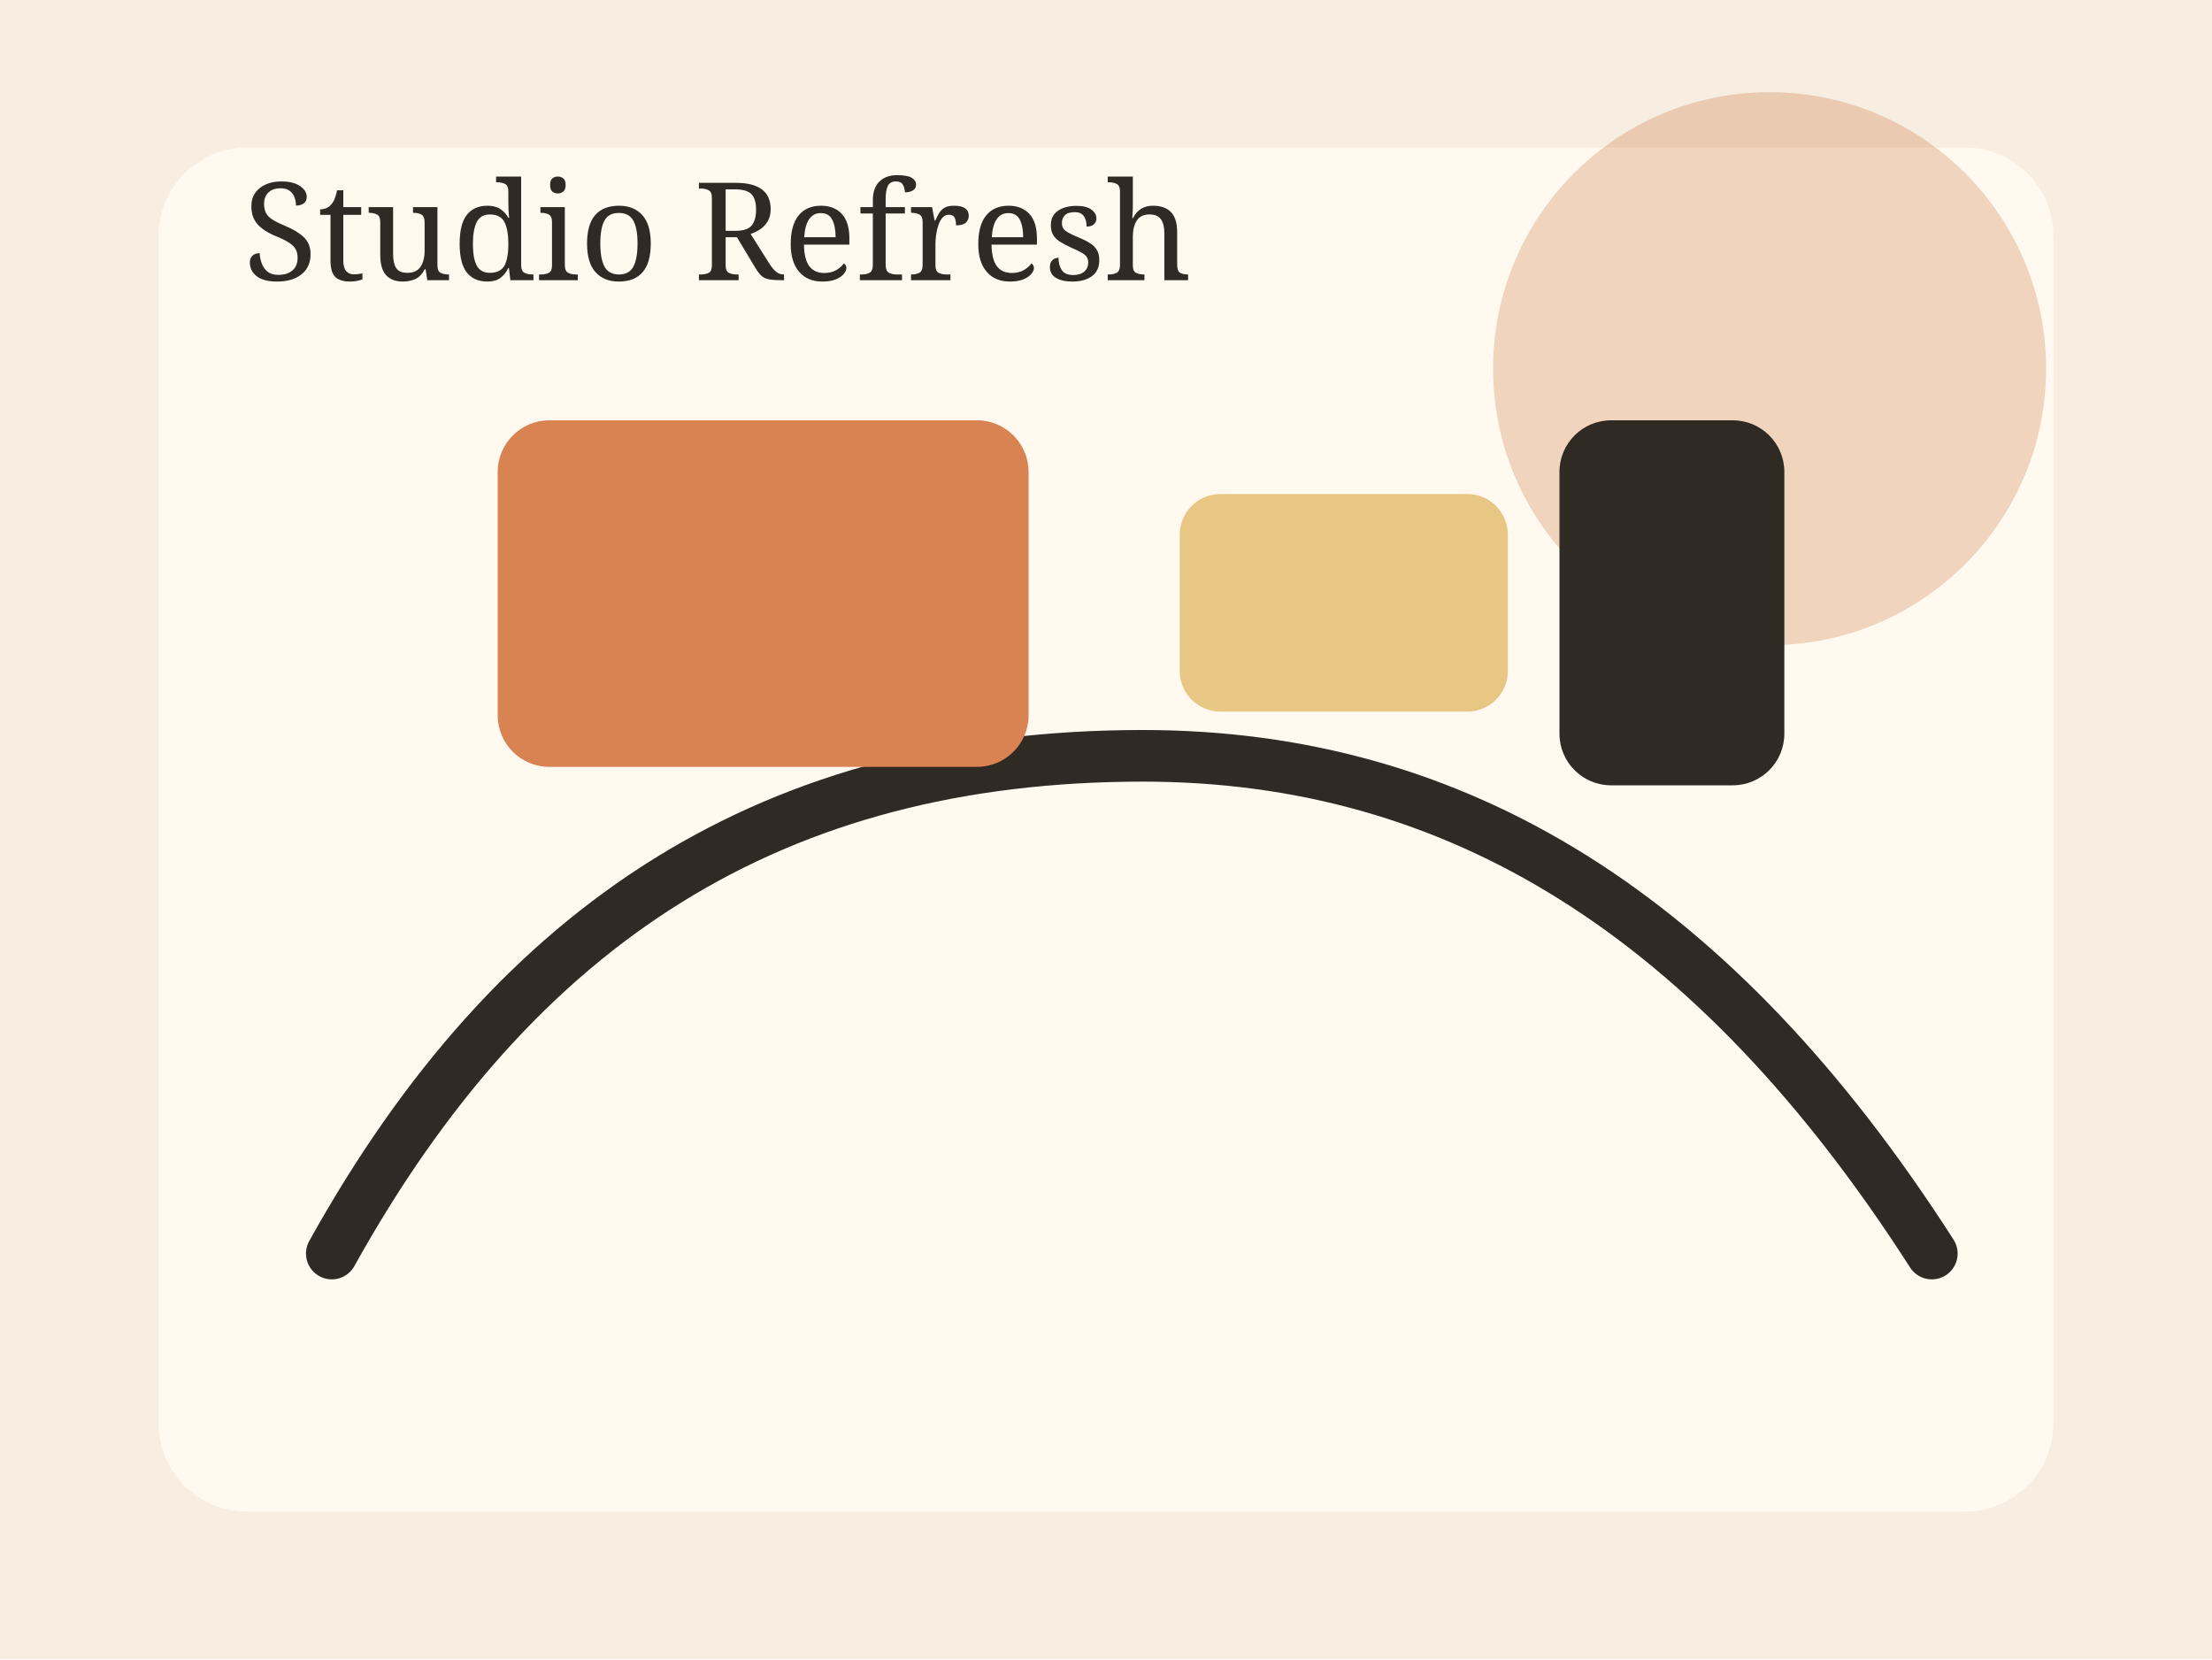
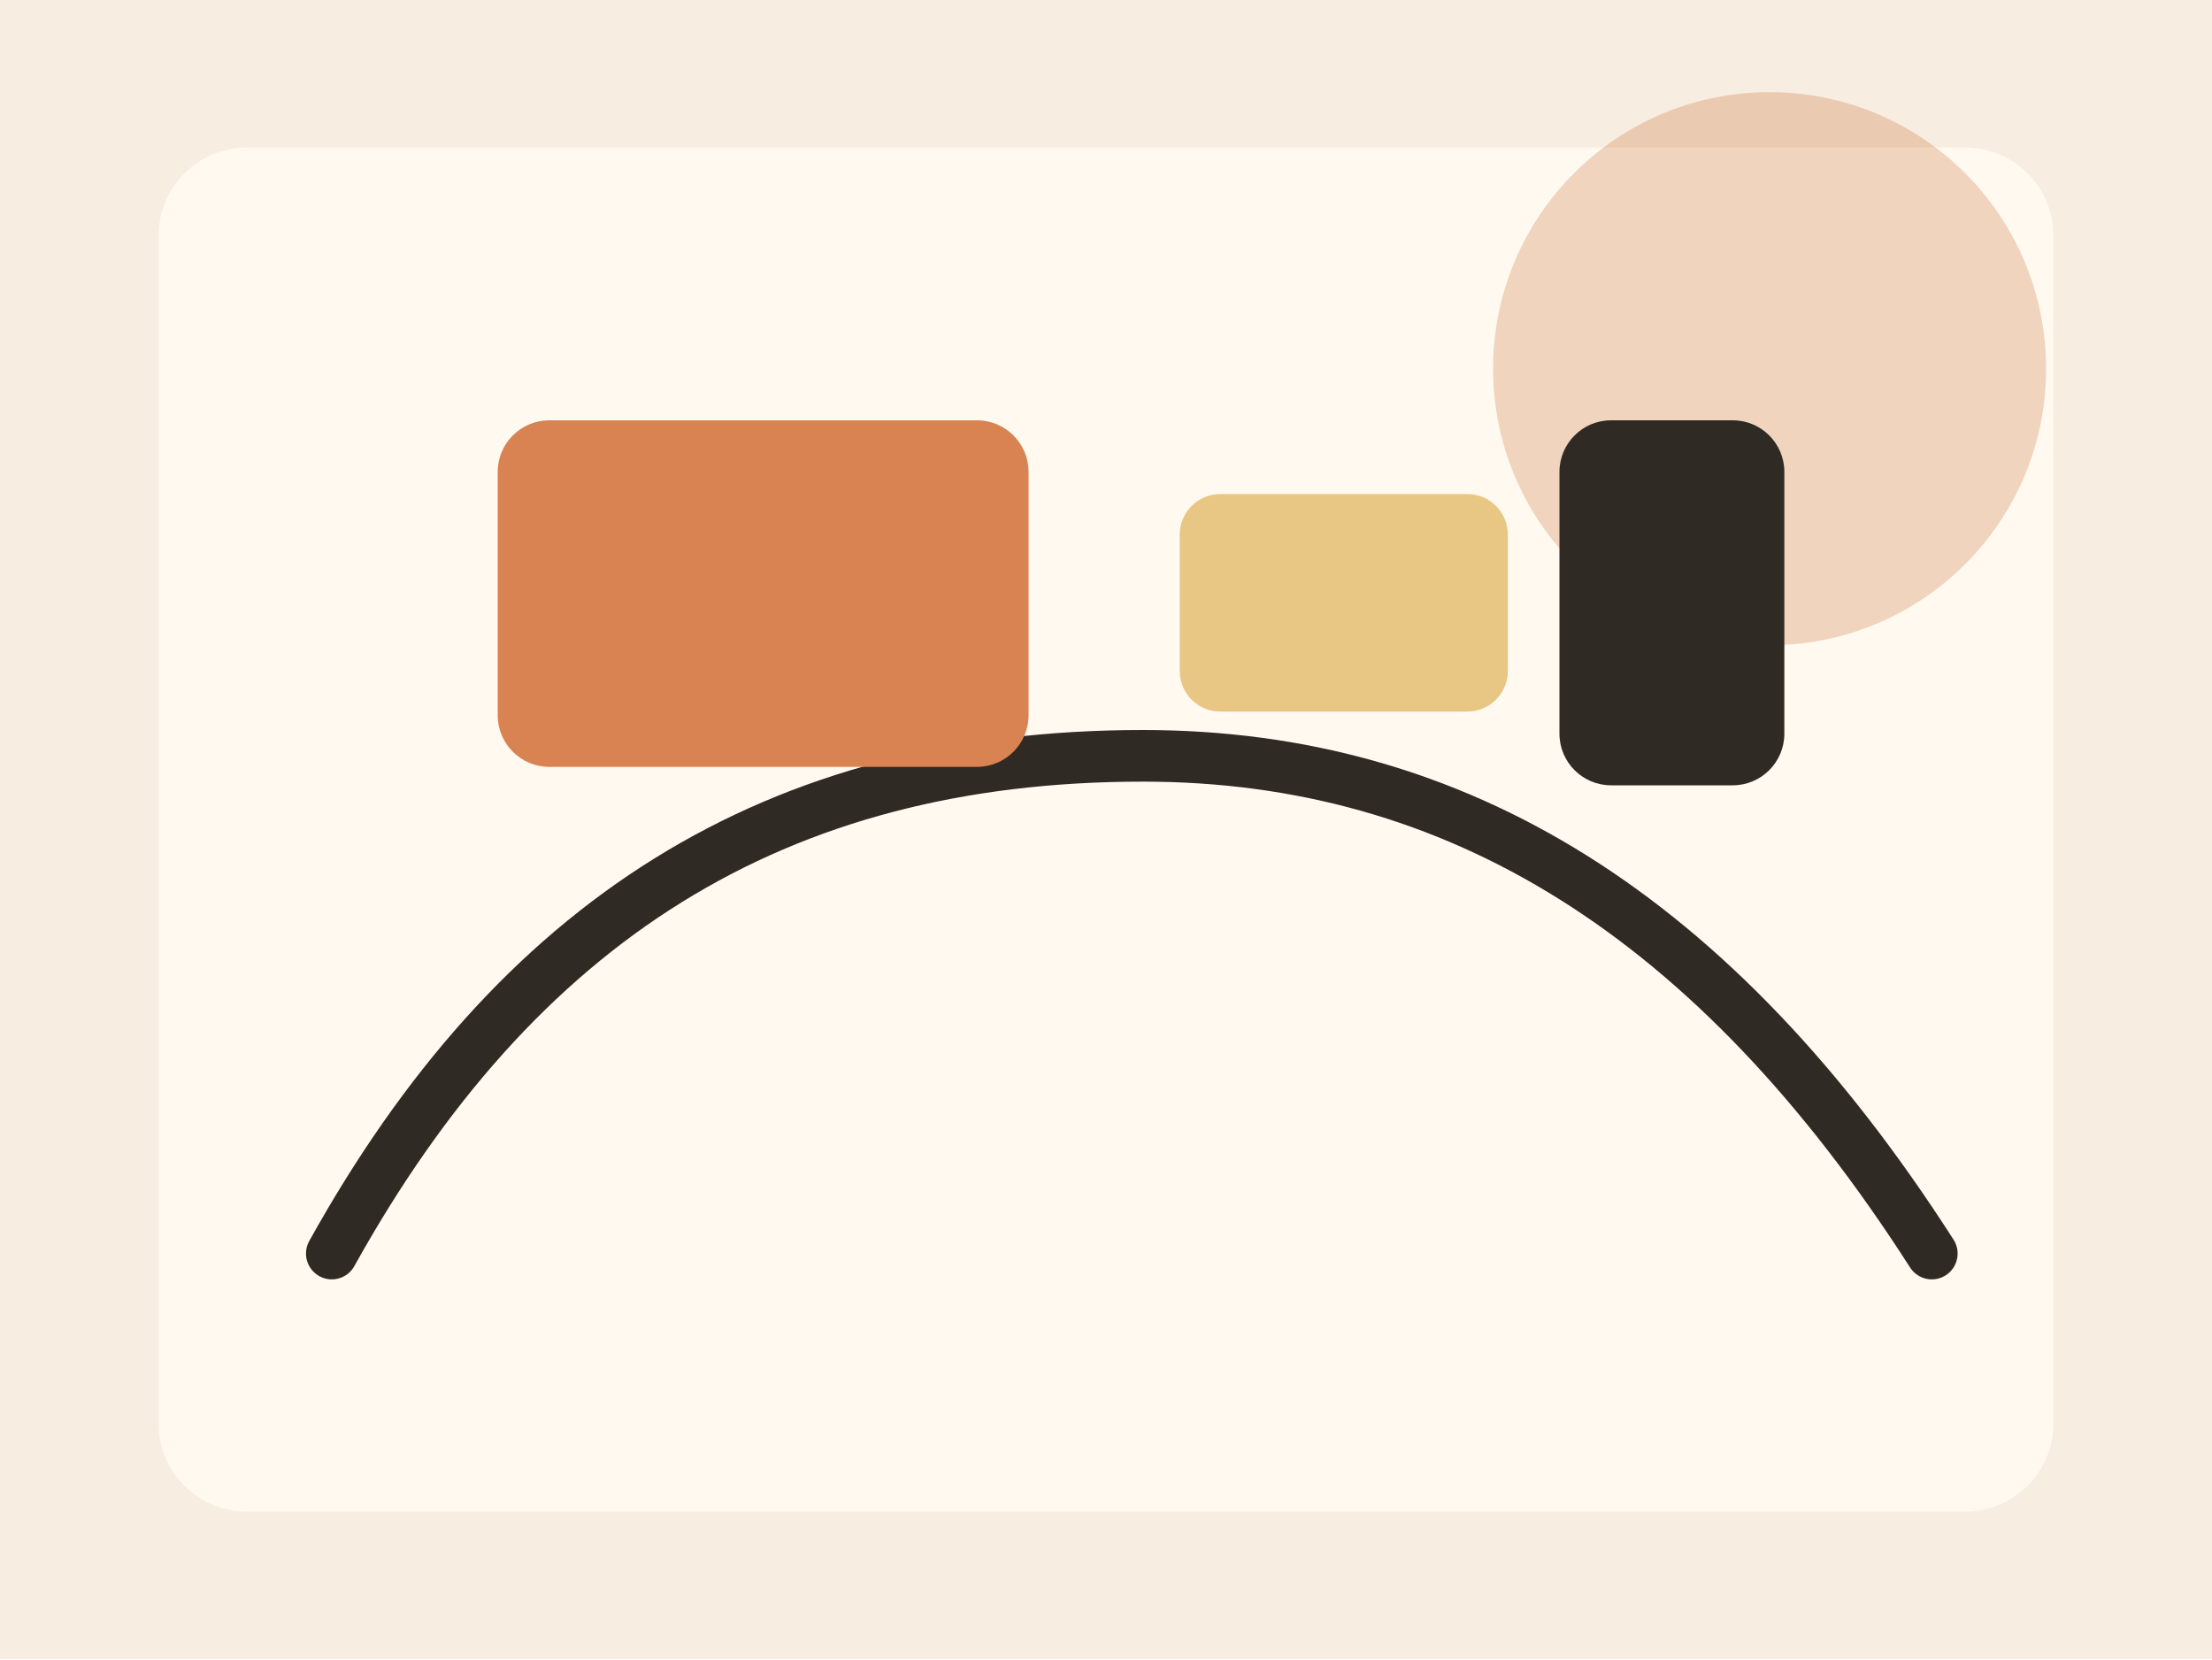
<svg xmlns="http://www.w3.org/2000/svg" viewBox="0 0 1200 900" fill="none">
  <rect width="1200" height="900" fill="#F7EDE0" />
  <rect x="86" y="80" width="1028" height="740" rx="48" fill="#FFF9F0" />
  <circle cx="960" cy="200" r="150" fill="#CB7B46" opacity="0.3" />
  <path d="M180 680C280 500 420 410 620 410C790 410 930 496 1048 680" stroke="#2F2A24" stroke-width="28" stroke-linecap="round" />
  <rect x="270" y="228" width="288" height="188" rx="28" fill="#D98352" />
  <rect x="640" y="268" width="178" height="118" rx="22" fill="#E8C785" />
  <rect x="846" y="228" width="122" height="198" rx="28" fill="#2F2A24" />
-   <text x="132" y="152" fill="#2F2A24" font-family="Georgia, serif" font-size="74">Studio Refresh</text>
</svg>
